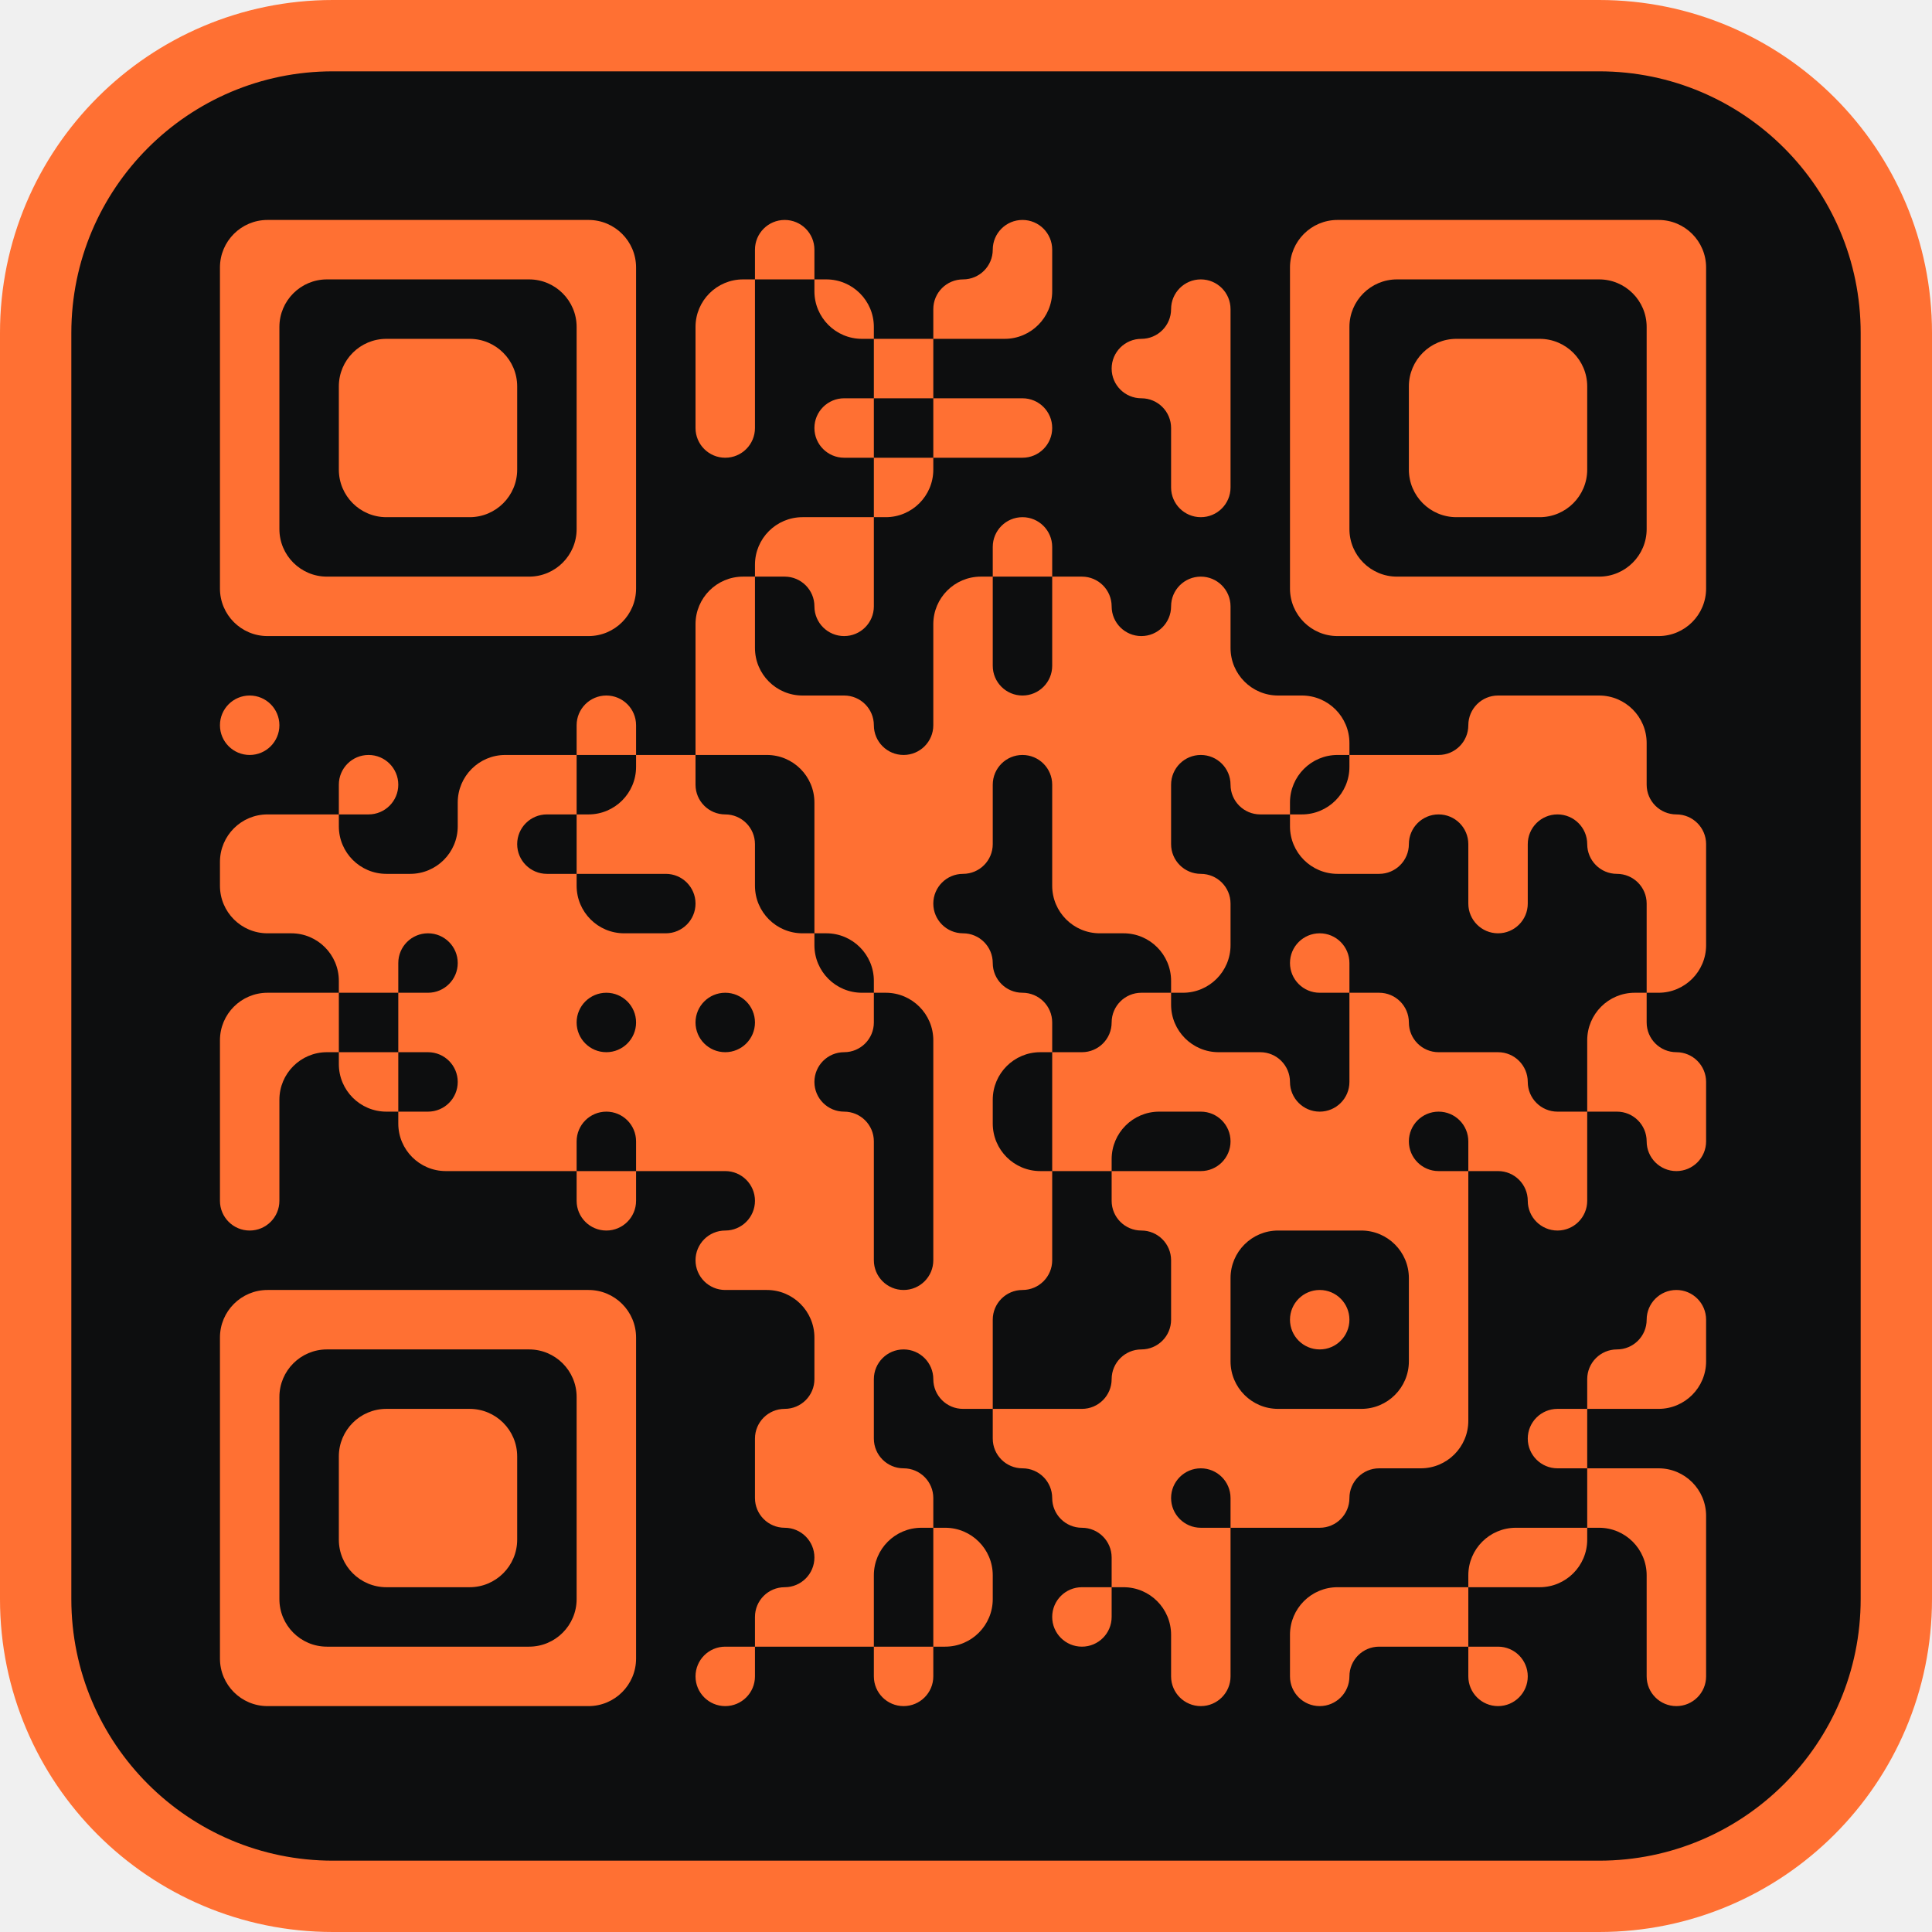
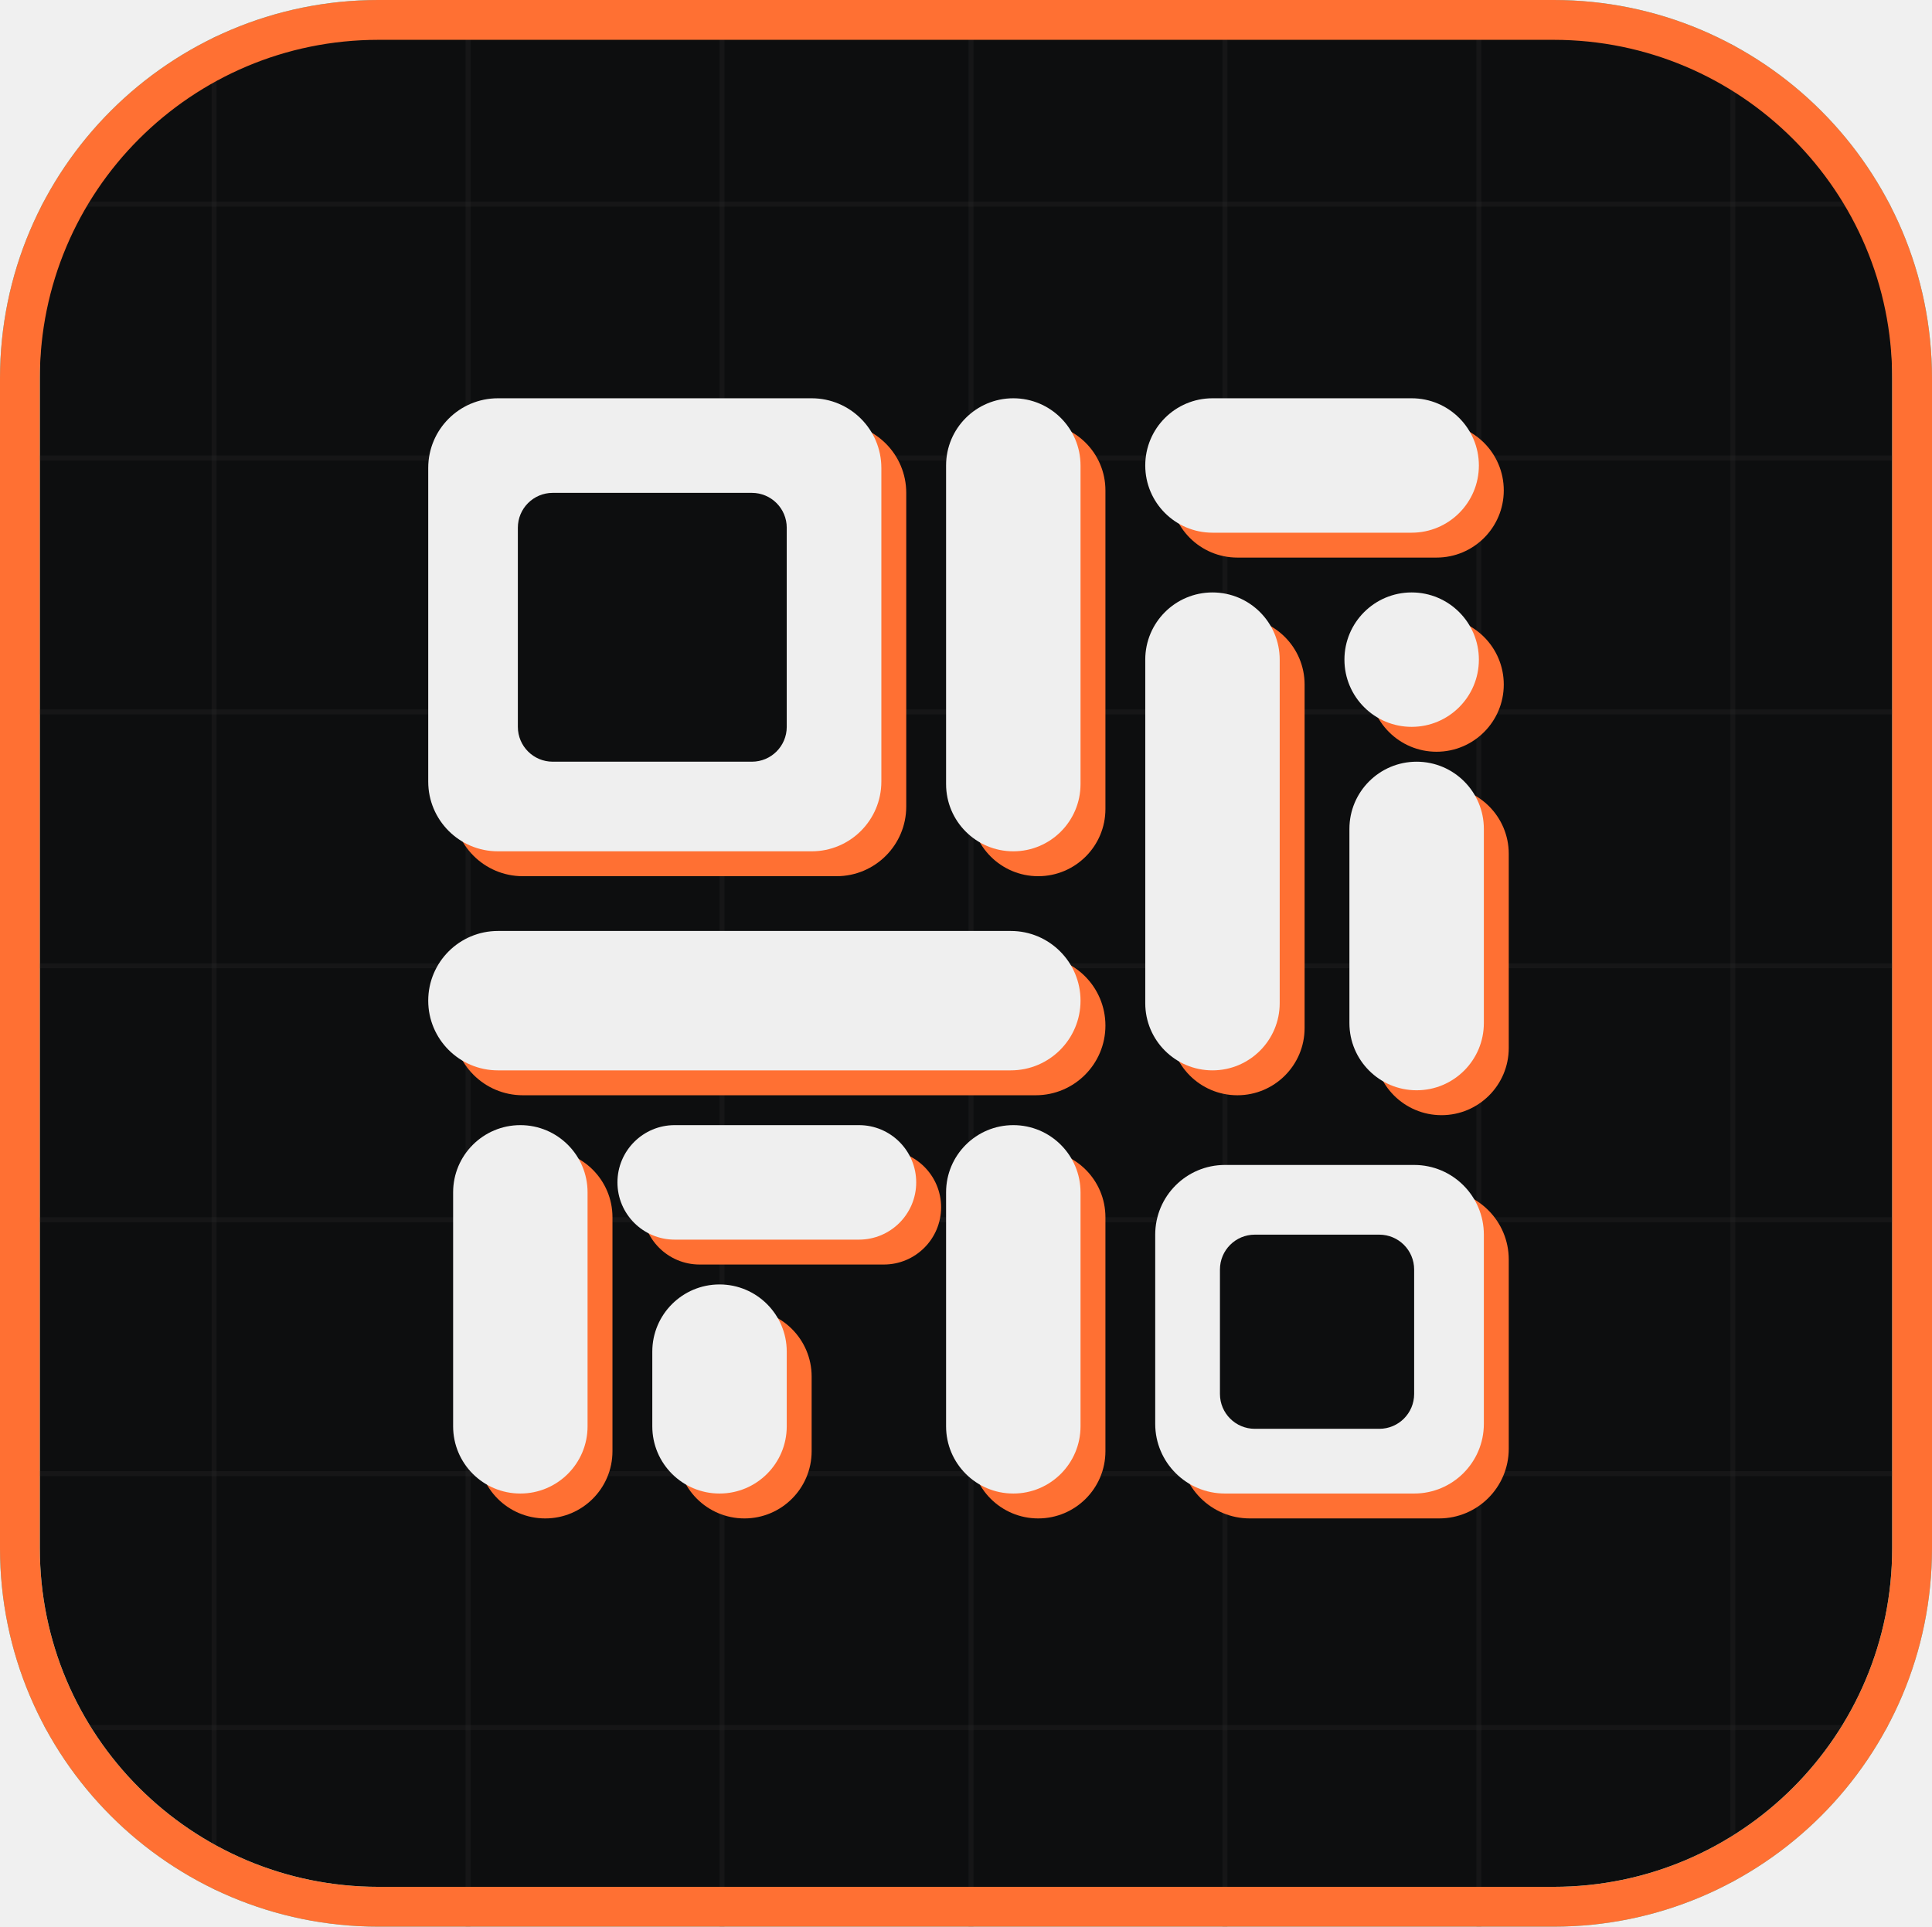
- <svg xmlns="http://www.w3.org/2000/svg" width="325" height="325" viewBox="0 0 325 325" fill="none">
-   <rect x="6" y="6" width="313" height="313" rx="50" fill="#0D0E0F" stroke="#FF7033" stroke-width="12" />
-   <path fill-rule="evenodd" clip-rule="evenodd" d="M97 55C97 50.582 93.418 47 89 47H55C50.582 47 47 50.582 47 55V89C47 93.418 50.582 97 55 97H89C93.418 97 97 93.418 97 89V55ZM99 37C103.418 37 107 40.582 107 45V99C107 103.418 103.418 107 99 107H45C40.582 107 37 103.418 37 99V45C37 40.582 40.582 37 45 37H99ZM137 47H127V42C127 39.239 129.239 37 132 37V37C134.761 37 137 39.239 137 42V47ZM147 57H145C140.582 57 137 53.418 137 49V47H139C143.418 47 147 50.582 147 55V57ZM157 57V67H147V57H157ZM147 77H142C139.239 77 137 74.761 137 72V72C137 69.239 139.239 67 142 67H147V77ZM157 77V67H172C174.761 67 177 69.239 177 72V72C177 74.761 174.761 77 172 77H157ZM147 87V77H157V79C157 83.418 153.418 87 149 87H147ZM147 87H135C130.582 87 127 90.582 127 95V97H125C120.582 97 117 100.582 117 105V127H107V122C107 119.239 104.761 117 102 117V117C99.239 117 97 119.239 97 122V127H85C80.582 127 77 130.582 77 135V139C77 143.418 73.418 147 69 147H65C60.582 147 57 143.418 57 139V137H62C64.761 137 67 134.761 67 132V132C67 129.239 64.761 127 62 127V127C59.239 127 57 129.239 57 132V137H45C40.582 137 37 140.582 37 145V149C37 153.418 40.582 157 45 157H49C53.418 157 57 160.582 57 165V167H45C40.582 167 37 170.582 37 175V202C37 204.761 39.239 207 42 207V207C44.761 207 47 204.761 47 202V185C47 180.582 50.582 177 55 177H57V179C57 183.418 60.582 187 65 187H67V189C67 193.418 70.582 197 75 197H97V202C97 204.761 99.239 207 102 207V207C104.761 207 107 204.761 107 202V197H122C124.761 197 127 199.239 127 202V202C127 204.761 124.761 207 122 207V207C119.239 207 117 209.239 117 212V212C117 214.761 119.239 217 122 217H129C133.418 217 137 220.582 137 225V232C137 234.761 134.761 237 132 237V237C129.239 237 127 239.239 127 242V252C127 254.761 129.239 257 132 257V257C134.761 257 137 259.239 137 262V262C137 264.761 134.761 267 132 267V267C129.239 267 127 269.239 127 272V277H122C119.239 277 117 279.239 117 282V282C117 284.761 119.239 287 122 287V287C124.761 287 127 284.761 127 282V277H147V282C147 284.761 149.239 287 152 287V287C154.761 287 157 284.761 157 282V277H159C163.418 277 167 273.418 167 269V265C167 260.582 163.418 257 159 257H157V252C157 249.239 154.761 247 152 247V247C149.239 247 147 244.761 147 242V232C147 229.239 149.239 227 152 227V227C154.761 227 157 229.239 157 232V232C157 234.761 159.239 237 162 237H167V242C167 244.761 169.239 247 172 247V247C174.761 247 177 249.239 177 252V252C177 254.761 179.239 257 182 257V257C184.761 257 187 259.239 187 262V267H182C179.239 267 177 269.239 177 272V272C177 274.761 179.239 277 182 277V277C184.761 277 187 274.761 187 272V267H189C193.418 267 197 270.582 197 275V282C197 284.761 199.239 287 202 287V287C204.761 287 207 284.761 207 282V257H222C224.761 257 227 254.761 227 252V252C227 249.239 229.239 247 232 247H239C243.418 247 247 243.418 247 239V197H252C254.761 197 257 199.239 257 202V202C257 204.761 259.239 207 262 207V207C264.761 207 267 204.761 267 202V187H272C274.761 187 277 189.239 277 192V192C277 194.761 279.239 197 282 197V197C284.761 197 287 194.761 287 192V182C287 179.239 284.761 177 282 177V177C279.239 177 277 174.761 277 172V167H279C283.418 167 287 163.418 287 159V142C287 139.239 284.761 137 282 137V137C279.239 137 277 134.761 277 132V125C277 120.582 273.418 117 269 117H252C249.239 117 247 119.239 247 122V122C247 124.761 244.761 127 242 127H227V125C227 120.582 223.418 117 219 117H215C210.582 117 207 113.418 207 109V102C207 99.239 204.761 97 202 97V97C199.239 97 197 99.239 197 102V102C197 104.761 194.761 107 192 107V107C189.239 107 187 104.761 187 102V102C187 99.239 184.761 97 182 97H177V92C177 89.239 174.761 87 172 87V87C169.239 87 167 89.239 167 92V97H165C160.582 97 157 100.582 157 105V122C157 124.761 154.761 127 152 127V127C149.239 127 147 124.761 147 122V122C147 119.239 144.761 117 142 117H135C130.582 117 127 113.418 127 109V97H132C134.761 97 137 99.239 137 102V102C137 104.761 139.239 107 142 107V107C144.761 107 147 104.761 147 102V87ZM167 97H177V112C177 114.761 174.761 117 172 117V117C169.239 117 167 114.761 167 112V97ZM217 137V135C217 130.582 220.582 127 225 127H227V129C227 133.418 223.418 137 219 137H217ZM197 167V165C197 160.582 193.418 157 189 157H185C180.582 157 177 153.418 177 149V132C177 129.239 174.761 127 172 127V127C169.239 127 167 129.239 167 132V142C167 144.761 164.761 147 162 147V147C159.239 147 157 149.239 157 152V152C157 154.761 159.239 157 162 157V157C164.761 157 167 159.239 167 162V162C167 164.761 169.239 167 172 167V167C174.761 167 177 169.239 177 172V177H175C170.582 177 167 180.582 167 185V189C167 193.418 170.582 197 175 197H177V212C177 214.761 174.761 217 172 217V217C169.239 217 167 219.239 167 222V237H182C184.761 237 187 234.761 187 232V232C187 229.239 189.239 227 192 227V227C194.761 227 197 224.761 197 222V212C197 209.239 194.761 207 192 207V207C189.239 207 187 204.761 187 202V197H202C204.761 197 207 194.761 207 192V192C207 189.239 204.761 187 202 187H195C190.582 187 187 190.582 187 195V197H177V177H182C184.761 177 187 174.761 187 172V172C187 169.239 189.239 167 192 167H197ZM197 167V169C197 173.418 200.582 177 205 177H212C214.761 177 217 179.239 217 182V182C217 184.761 219.239 187 222 187V187C224.761 187 227 184.761 227 182V167H232C234.761 167 237 169.239 237 172V172C237 174.761 239.239 177 242 177H252C254.761 177 257 179.239 257 182V182C257 184.761 259.239 187 262 187H267V175C267 170.582 270.582 167 275 167H277V152C277 149.239 274.761 147 272 147V147C269.239 147 267 144.761 267 142V142C267 139.239 264.761 137 262 137V137C259.239 137 257 139.239 257 142V152C257 154.761 254.761 157 252 157V157C249.239 157 247 154.761 247 152V142C247 139.239 244.761 137 242 137V137C239.239 137 237 139.239 237 142V142C237 144.761 234.761 147 232 147H225C220.582 147 217 143.418 217 139V137H212C209.239 137 207 134.761 207 132V132C207 129.239 204.761 127 202 127V127C199.239 127 197 129.239 197 132V142C197 144.761 199.239 147 202 147V147C204.761 147 207 149.239 207 152V159C207 163.418 203.418 167 199 167H197ZM227 167V162C227 159.239 224.761 157 222 157V157C219.239 157 217 159.239 217 162V162C217 164.761 219.239 167 222 167H227ZM247 197V192C247 189.239 244.761 187 242 187V187C239.239 187 237 189.239 237 192V192C237 194.761 239.239 197 242 197H247ZM207 257V252C207 249.239 204.761 247 202 247V247C199.239 247 197 249.239 197 252V252C197 254.761 199.239 257 202 257H207ZM157 257H155C150.582 257 147 260.582 147 265V277H157V257ZM107 197H97V192C97 189.239 99.239 187 102 187V187C104.761 187 107 189.239 107 192V197ZM67 177H72C74.761 177 77 179.239 77 182V182C77 184.761 74.761 187 72 187H67V177ZM67 167V177H57V167H67ZM67 167H72C74.761 167 77 164.761 77 162V162C77 159.239 74.761 157 72 157V157C69.239 157 67 159.239 67 162V167ZM97 137V127H107V129C107 133.418 103.418 137 99 137H97ZM97 137H92C89.239 137 87 139.239 87 142V142C87 144.761 89.239 147 92 147H97V149C97 153.418 100.582 157 105 157H112C114.761 157 117 154.761 117 152V152C117 149.239 114.761 147 112 147H97V137ZM137 157H135C130.582 157 127 153.418 127 149V142C127 139.239 124.761 137 122 137V137C119.239 137 117 134.761 117 132V127H129C133.418 127 137 130.582 137 135V157ZM147 167H145C140.582 167 137 163.418 137 159V157H139C143.418 157 147 160.582 147 165V167ZM147 167V172C147 174.761 144.761 177 142 177V177C139.239 177 137 179.239 137 182V182C137 184.761 139.239 187 142 187V187C144.761 187 147 189.239 147 192V212C147 214.761 149.239 217 152 217V217C154.761 217 157 214.761 157 212V175C157 170.582 153.418 167 149 167H147ZM157 57V52C157 49.239 159.239 47 162 47V47C164.761 47 167 44.761 167 42V42C167 39.239 169.239 37 172 37V37C174.761 37 177 39.239 177 42V49C177 53.418 173.418 57 169 57H157ZM277 55C277 50.582 273.418 47 269 47H235C230.582 47 227 50.582 227 55V89C227 93.418 230.582 97 235 97H269C273.418 97 277 93.418 277 89V55ZM279 37C283.418 37 287 40.582 287 45V99C287 103.418 283.418 107 279 107H225C220.582 107 217 103.418 217 99V45C217 40.582 220.582 37 225 37H279ZM127 47V72C127 74.761 124.761 77 122 77V77C119.239 77 117 74.761 117 72V55C117 50.582 120.582 47 125 47H127ZM202 47C204.761 47 207 49.239 207 52V82C207 84.761 204.761 87 202 87V87C199.239 87 197 84.761 197 82V72C197 69.239 194.761 67 192 67V67C189.239 67 187 64.761 187 62V62C187 59.239 189.239 57 192 57V57C194.761 57 197 54.761 197 52V52C197 49.239 199.239 47 202 47V47ZM79 57C83.418 57 87 60.582 87 65V79C87 83.418 83.418 87 79 87H65C60.582 87 57 83.418 57 79V65C57 60.582 60.582 57 65 57H79ZM259 57C263.418 57 267 60.582 267 65V79C267 83.418 263.418 87 259 87H245C240.582 87 237 83.418 237 79V65C237 60.582 240.582 57 245 57H259ZM47 122C47 124.761 44.761 127 42 127V127C39.239 127 37 124.761 37 122V122C37 119.239 39.239 117 42 117V117C44.761 117 47 119.239 47 122V122ZM107 172C107 169.239 104.761 167 102 167V167C99.239 167 97 169.239 97 172V172C97 174.761 99.239 177 102 177V177C104.761 177 107 174.761 107 172V172ZM127 172C127 169.239 124.761 167 122 167V167C119.239 167 117 169.239 117 172V172C117 174.761 119.239 177 122 177V177C124.761 177 127 174.761 127 172V172ZM237 215C237 210.582 233.418 207 229 207H215C210.582 207 207 210.582 207 215V229C207 233.418 210.582 237 215 237H229C233.418 237 237 233.418 237 229V215ZM97 235C97 230.582 93.418 227 89 227H55C50.582 227 47 230.582 47 235V269C47 273.418 50.582 277 55 277H89C93.418 277 97 273.418 97 269V235ZM99 217C103.418 217 107 220.582 107 225V279C107 283.418 103.418 287 99 287H45C40.582 287 37 283.418 37 279V225C37 220.582 40.582 217 45 217H99ZM227 222C227 224.761 224.761 227 222 227V227C219.239 227 217 224.761 217 222V222C217 219.239 219.239 217 222 217V217C224.761 217 227 219.239 227 222V222ZM282 217C284.761 217 287 219.239 287 222V229C287 233.418 283.418 237 279 237H267V232C267 229.239 269.239 227 272 227V227C274.761 227 277 224.761 277 222V222C277 219.239 279.239 217 282 217V217ZM267 247H262C259.239 247 257 244.761 257 242V242C257 239.239 259.239 237 262 237H267V247ZM267 257V247H279C283.418 247 287 250.582 287 255V282C287 284.761 284.761 287 282 287V287C279.239 287 277 284.761 277 282V265C277 260.582 273.418 257 269 257H267ZM267 257H255C250.582 257 247 260.582 247 265V267H225C220.582 267 217 270.582 217 275V282C217 284.761 219.239 287 222 287V287C224.761 287 227 284.761 227 282V282C227 279.239 229.239 277 232 277H247V282C247 284.761 249.239 287 252 287V287C254.761 287 257 284.761 257 282V282C257 279.239 254.761 277 252 277H247V267H259C263.418 267 267 263.418 267 259V257ZM79 237C83.418 237 87 240.582 87 245V259C87 263.418 83.418 267 79 267H65C60.582 267 57 263.418 57 259V245C57 240.582 60.582 237 65 237H79Z" fill="#FF7033" />
+ <svg xmlns="http://www.w3.org/2000/svg" width="388" height="387" viewBox="0 0 388 387" fill="none">
+   <g clip-path="url(#clip0_137_72)">
+     <rect x="4" y="3" width="380" height="380" rx="72" fill="#0D0E0F" stroke="#49CFCF" stroke-width="8" />
+     <path d="M43 1V387" stroke="#313131" stroke-opacity="0.25" />
+     <path d="M388 41L2 41" stroke="#313131" stroke-opacity="0.25" />
+     <path d="M94 1V387" stroke="#313131" stroke-opacity="0.25" />
+     <path d="M388 92L2 92" stroke="#313131" stroke-opacity="0.25" />
+     <path d="M145 1V387" stroke="#313131" stroke-opacity="0.25" />
+     <path d="M388 143L2 143" stroke="#313131" stroke-opacity="0.25" />
+     <path d="M195 1V387" stroke="#313131" stroke-opacity="0.25" />
+     <path d="M388 194L2 194" stroke="#313131" stroke-opacity="0.25" />
+     <path d="M246 1V387" stroke="#313131" stroke-opacity="0.25" />
+     <path d="M388 245L2 245" stroke="#313131" stroke-opacity="0.25" />
+     <path d="M297 1V387" stroke="#313131" stroke-opacity="0.25" />
+     <path d="M388 296L2 296" stroke="#313131" stroke-opacity="0.25" />
+     <path d="M348 1V387" stroke="#313131" stroke-opacity="0.25" />
+     <path d="M388 347L2 347" stroke="#313131" stroke-opacity="0.25" />
+     <path d="M91 99C91 91.268 97.268 85 105 85H168C175.732 85 182 91.268 182 99V162C182 169.732 175.732 176 168 176H105C97.268 176 91 169.732 91 162V99Z" fill="#FF7033" />
+     <path d="M237 253C237 245.268 243.268 239 251 239H289C296.732 239 303 245.268 303 253V291C303 298.732 296.732 305 289 305H251C243.268 305 237 298.732 237 291V253Z" fill="#FF7033" />
+     <path d="M195 98.5C195 91.044 201.044 85 208.5 85C215.956 85 222 91.044 222 98.5V162.5C222 169.956 215.956 176 208.5 176C201.044 176 195 169.956 195 162.5V98.5Z" fill="#FF7033" />
+     <path d="M195 244.5C195 237.044 201.044 231 208.5 231C215.956 231 222 237.044 222 244.5V291.5C222 298.956 215.956 305 208.5 305C201.044 305 195 298.956 195 291.5V244.5Z" fill="#FF7033" />
+     <path d="M96 244.5C96 237.044 102.044 231 109.5 231C116.956 231 123 237.044 123 244.5V291.5C123 298.956 116.956 305 109.5 305C102.044 305 96 298.956 96 291.5V244.5Z" fill="#FF7033" />
+     <path d="M136 276.5C136 269.044 142.044 263 149.5 263C156.956 263 163 269.044 163 276.5V291.5C163 298.956 156.956 305 149.5 305C142.044 305 136 298.956 136 291.5V276.5Z" fill="#FF7033" />
+     <path d="M129 242.5C129 236.149 134.149 231 140.5 231H177.5C183.851 231 189 236.149 189 242.5C189 248.851 183.851 254 177.5 254H140.5C134.149 254 129 248.851 129 242.5Z" fill="#FF7033" />
+     <path d="M91 206C91 198.268 97.268 192 105 192H208C215.732 192 222 198.268 222 206C222 213.732 215.732 220 208 220H105C97.268 220 91 213.732 91 206Z" fill="#FF7033" />
+     <path d="M235 137.5C235 130.044 241.044 124 248.5 124C255.956 124 262 130.044 262 137.5V206.5C262 213.956 255.956 220 248.5 220C241.044 220 235 213.956 235 206.5V137.5Z" fill="#FF7033" />
+     <path d="M275 137.5C275 130.044 281.044 124 288.5 124C295.956 124 302 130.044 302 137.5C302 144.956 295.956 151 288.5 151C281.044 151 275 144.956 275 137.5Z" fill="#FF7033" />
+     <path d="M235 98.5C235 91.044 241.044 85 248.5 85H288.5C295.956 85 302 91.044 302 98.5C302 105.956 295.956 112 288.5 112H248.5C241.044 112 235 105.956 235 98.5Z" fill="#FF7033" />
+     <path d="M276 171.5C276 164.044 282.044 158 289.5 158C296.956 158 303 164.044 303 171.5V210.5C303 217.956 296.956 224 289.5 224C282.044 224 276 217.956 276 210.5V171.5Z" fill="#FF7033" />
+     <path d="M109 111C109 107.134 112.134 104 116 104H156C159.866 104 163 107.134 163 111V151C163 154.866 159.866 158 156 158H116C112.134 158 109 154.866 109 151V111Z" fill="#0D0E0F" />
+     <path d="M250 260C250 256.134 253.134 253 257 253H282C285.866 253 289 256.134 289 260V285C289 288.866 285.866 292 282 292H257C253.134 292 250 288.866 250 285V260Z" fill="#0D0E0F" />
+     <path d="M86 94C86 86.268 92.268 80 100 80H163C170.732 80 177 86.268 177 94V157C177 164.732 170.732 171 163 171H100C92.268 171 86 164.732 86 157V94Z" fill="#EFEFEF" />
+     <path d="M232 248C232 240.268 238.268 234 246 234H284C291.732 234 298 240.268 298 248V286C298 293.732 291.732 300 284 300H246C238.268 300 232 293.732 232 286V248Z" fill="#EFEFEF" />
+     <path d="M190 93.5C190 86.044 196.044 80 203.5 80C210.956 80 217 86.044 217 93.5V157.5C217 164.956 210.956 171 203.5 171C196.044 171 190 164.956 190 157.5V93.5Z" fill="#EFEFEF" />
+     <path d="M190 239.5C190 232.044 196.044 226 203.5 226C210.956 226 217 232.044 217 239.5V286.5C217 293.956 210.956 300 203.5 300C196.044 300 190 293.956 190 286.5V239.5Z" fill="#EFEFEF" />
+     <path d="M91 239.5C91 232.044 97.044 226 104.5 226C111.956 226 118 232.044 118 239.5V286.5C118 293.956 111.956 300 104.5 300C97.044 300 91 293.956 91 286.5V239.5Z" fill="#EFEFEF" />
+     <path d="M131 271.5C131 264.044 137.044 258 144.5 258C151.956 258 158 264.044 158 271.5V286.5C158 293.956 151.956 300 144.5 300C137.044 300 131 293.956 131 286.5V271.5Z" fill="#EFEFEF" />
+     <path d="M124 237.5C124 231.149 129.149 226 135.5 226H172.5C178.851 226 184 231.149 184 237.5C184 243.851 178.851 249 172.5 249H135.5C129.149 249 124 243.851 124 237.5Z" fill="#EFEFEF" />
+     <path d="M86 201C86 193.268 92.268 187 100 187H203C210.732 187 217 193.268 217 201C217 208.732 210.732 215 203 215H100C92.268 215 86 208.732 86 201Z" fill="#EFEFEF" />
+     <path d="M230 132.5C230 125.044 236.044 119 243.5 119C250.956 119 257 125.044 257 132.5V201.5C257 208.956 250.956 215 243.5 215C236.044 215 230 208.956 230 201.5V132.5Z" fill="#EFEFEF" />
+     <path d="M270 132.5C270 125.044 276.044 119 283.5 119C290.956 119 297 125.044 297 132.5C297 139.956 290.956 146 283.5 146C276.044 146 270 139.956 270 132.5Z" fill="#EFEFEF" />
+     <path d="M230 93.5C230 86.044 236.044 80 243.5 80H283.5C290.956 80 297 86.044 297 93.5C297 100.956 290.956 107 283.5 107H243.5C236.044 107 230 100.956 230 93.5Z" fill="#EFEFEF" />
+     <path d="M271 166.5C271 159.044 277.044 153 284.5 153C291.956 153 298 159.044 298 166.5V205.5C298 212.956 291.956 219 284.5 219C277.044 219 271 212.956 271 205.5V166.5Z" fill="#EFEFEF" />
+     <path d="M104 106C104 102.134 107.134 99 111 99H151C154.866 99 158 102.134 158 106V146C158 149.866 154.866 153 151 153H111C107.134 153 104 149.866 104 146V106Z" fill="#0D0E0F" />
+     <path d="M245 255C245 251.134 248.134 248 252 248H277C280.866 248 284 251.134 284 255V280C284 283.866 280.866 287 277 287H252C248.134 287 245 283.866 245 280V255Z" fill="#0D0E0F" />
+   </g>
+   <rect x="4" y="4" width="380" height="379" rx="72" stroke="#FF7033" stroke-width="8" />
+   <defs>
+     <clipPath id="clip0_137_72">
+       <rect width="388" height="387" rx="76" fill="white" />
+     </clipPath>
+   </defs>
</svg>
